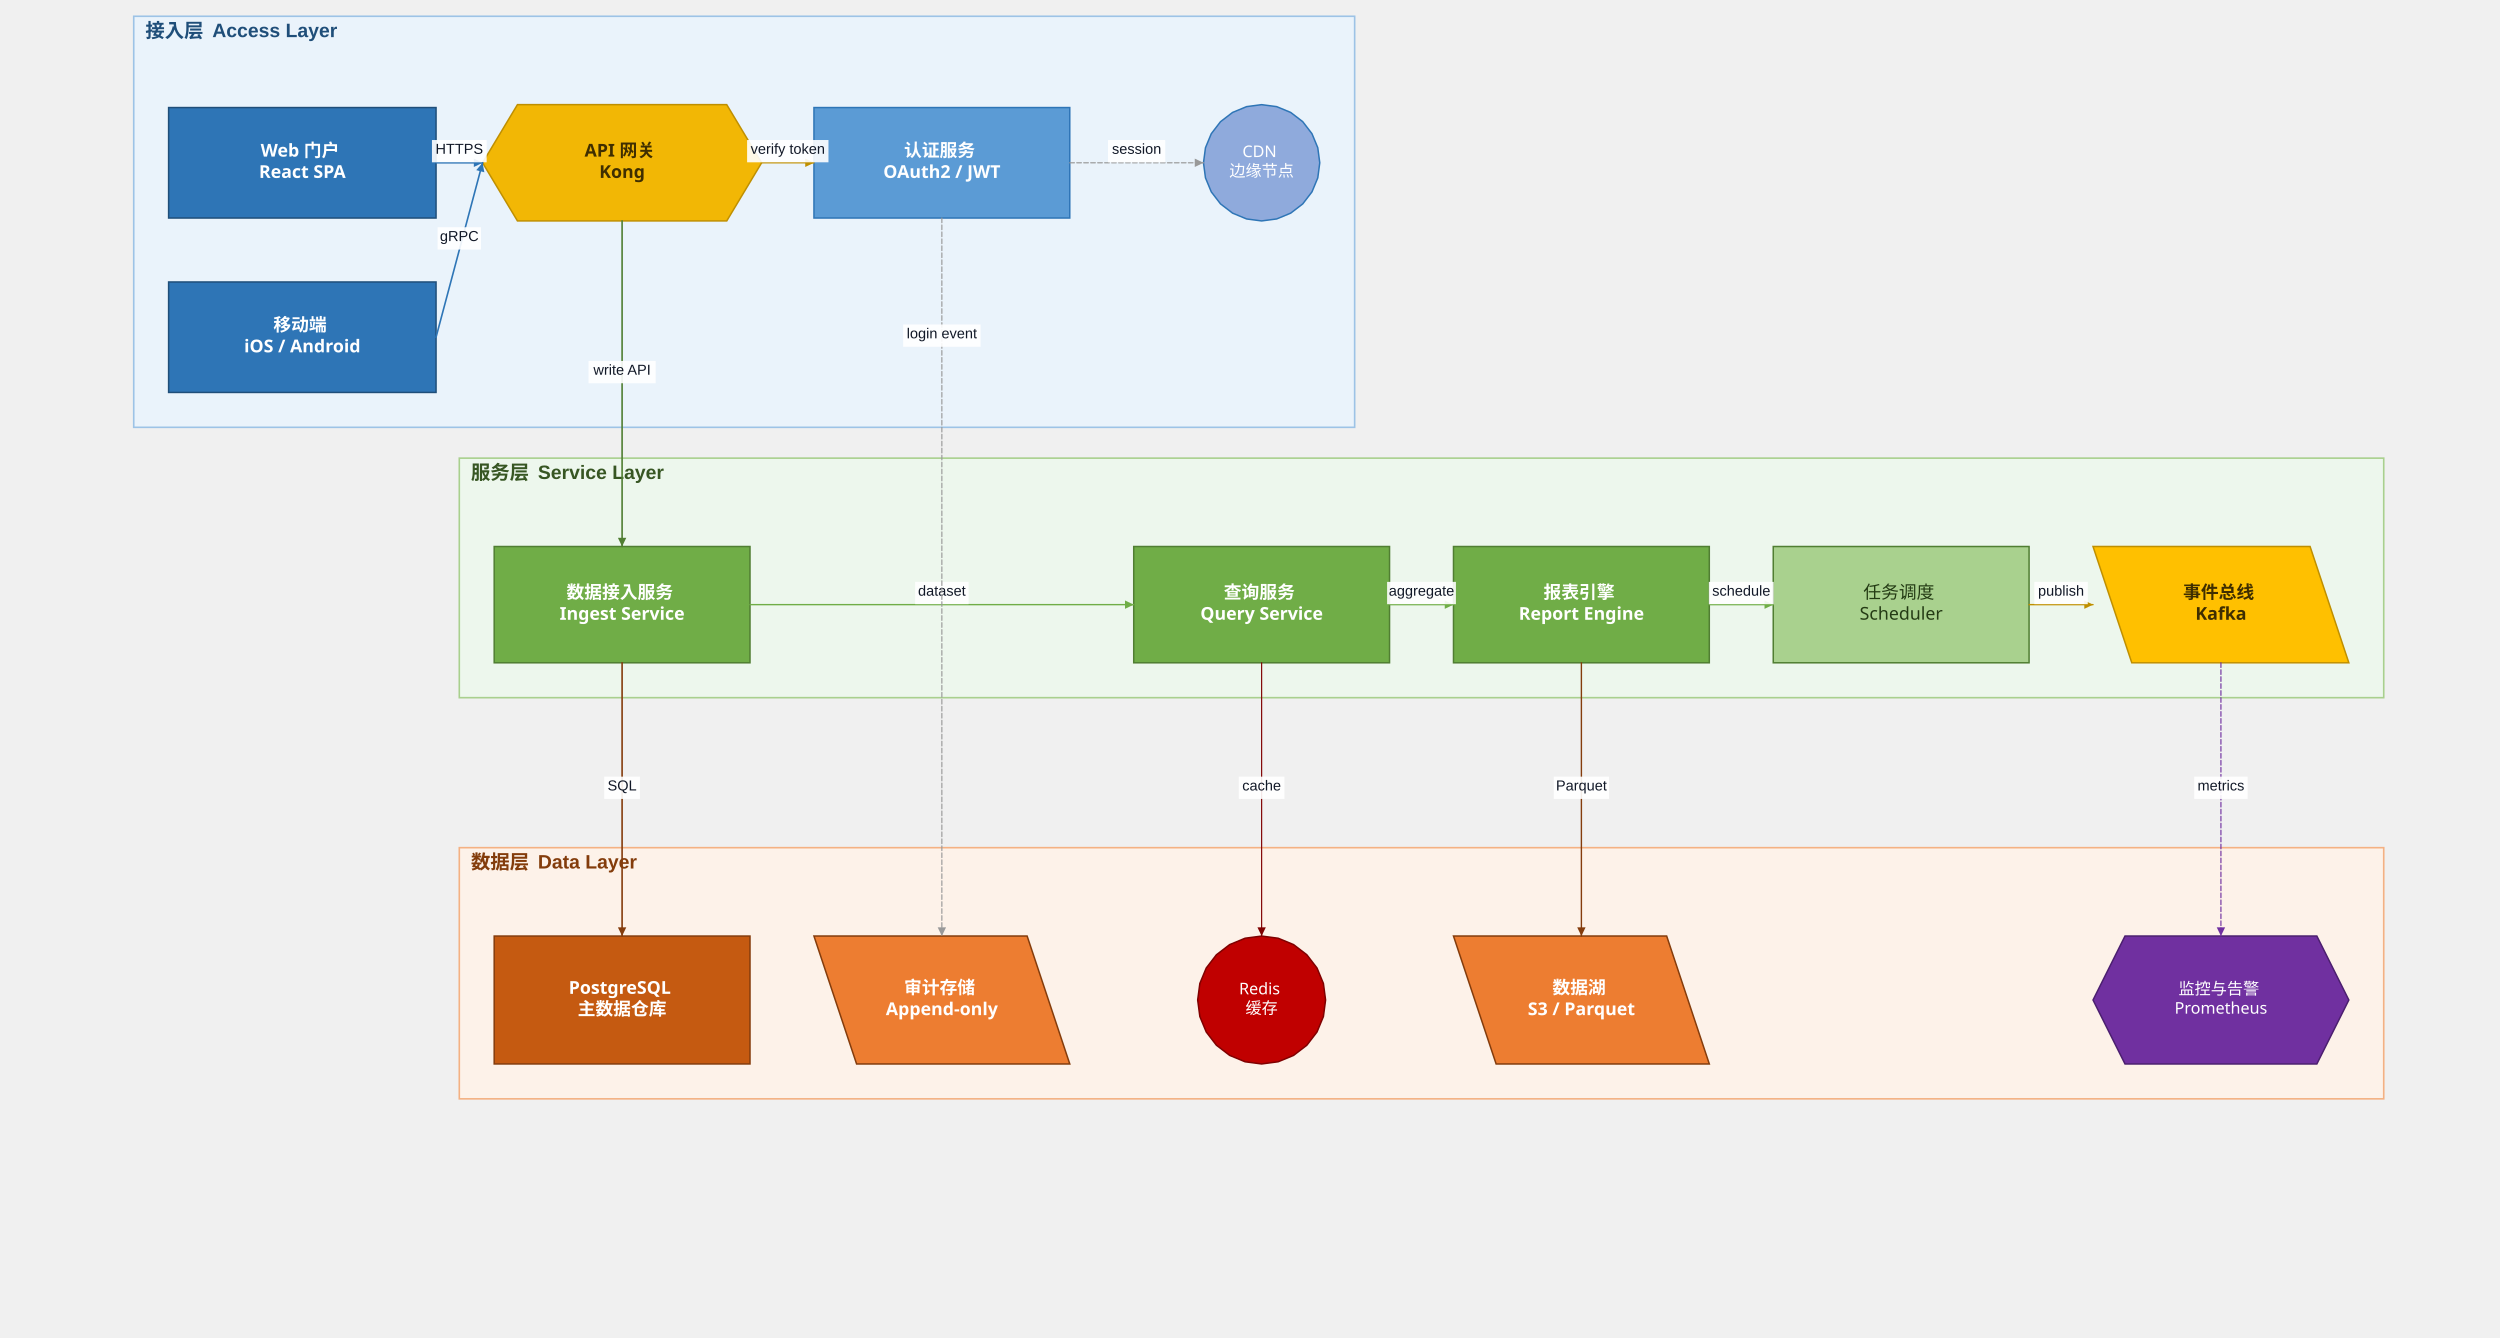
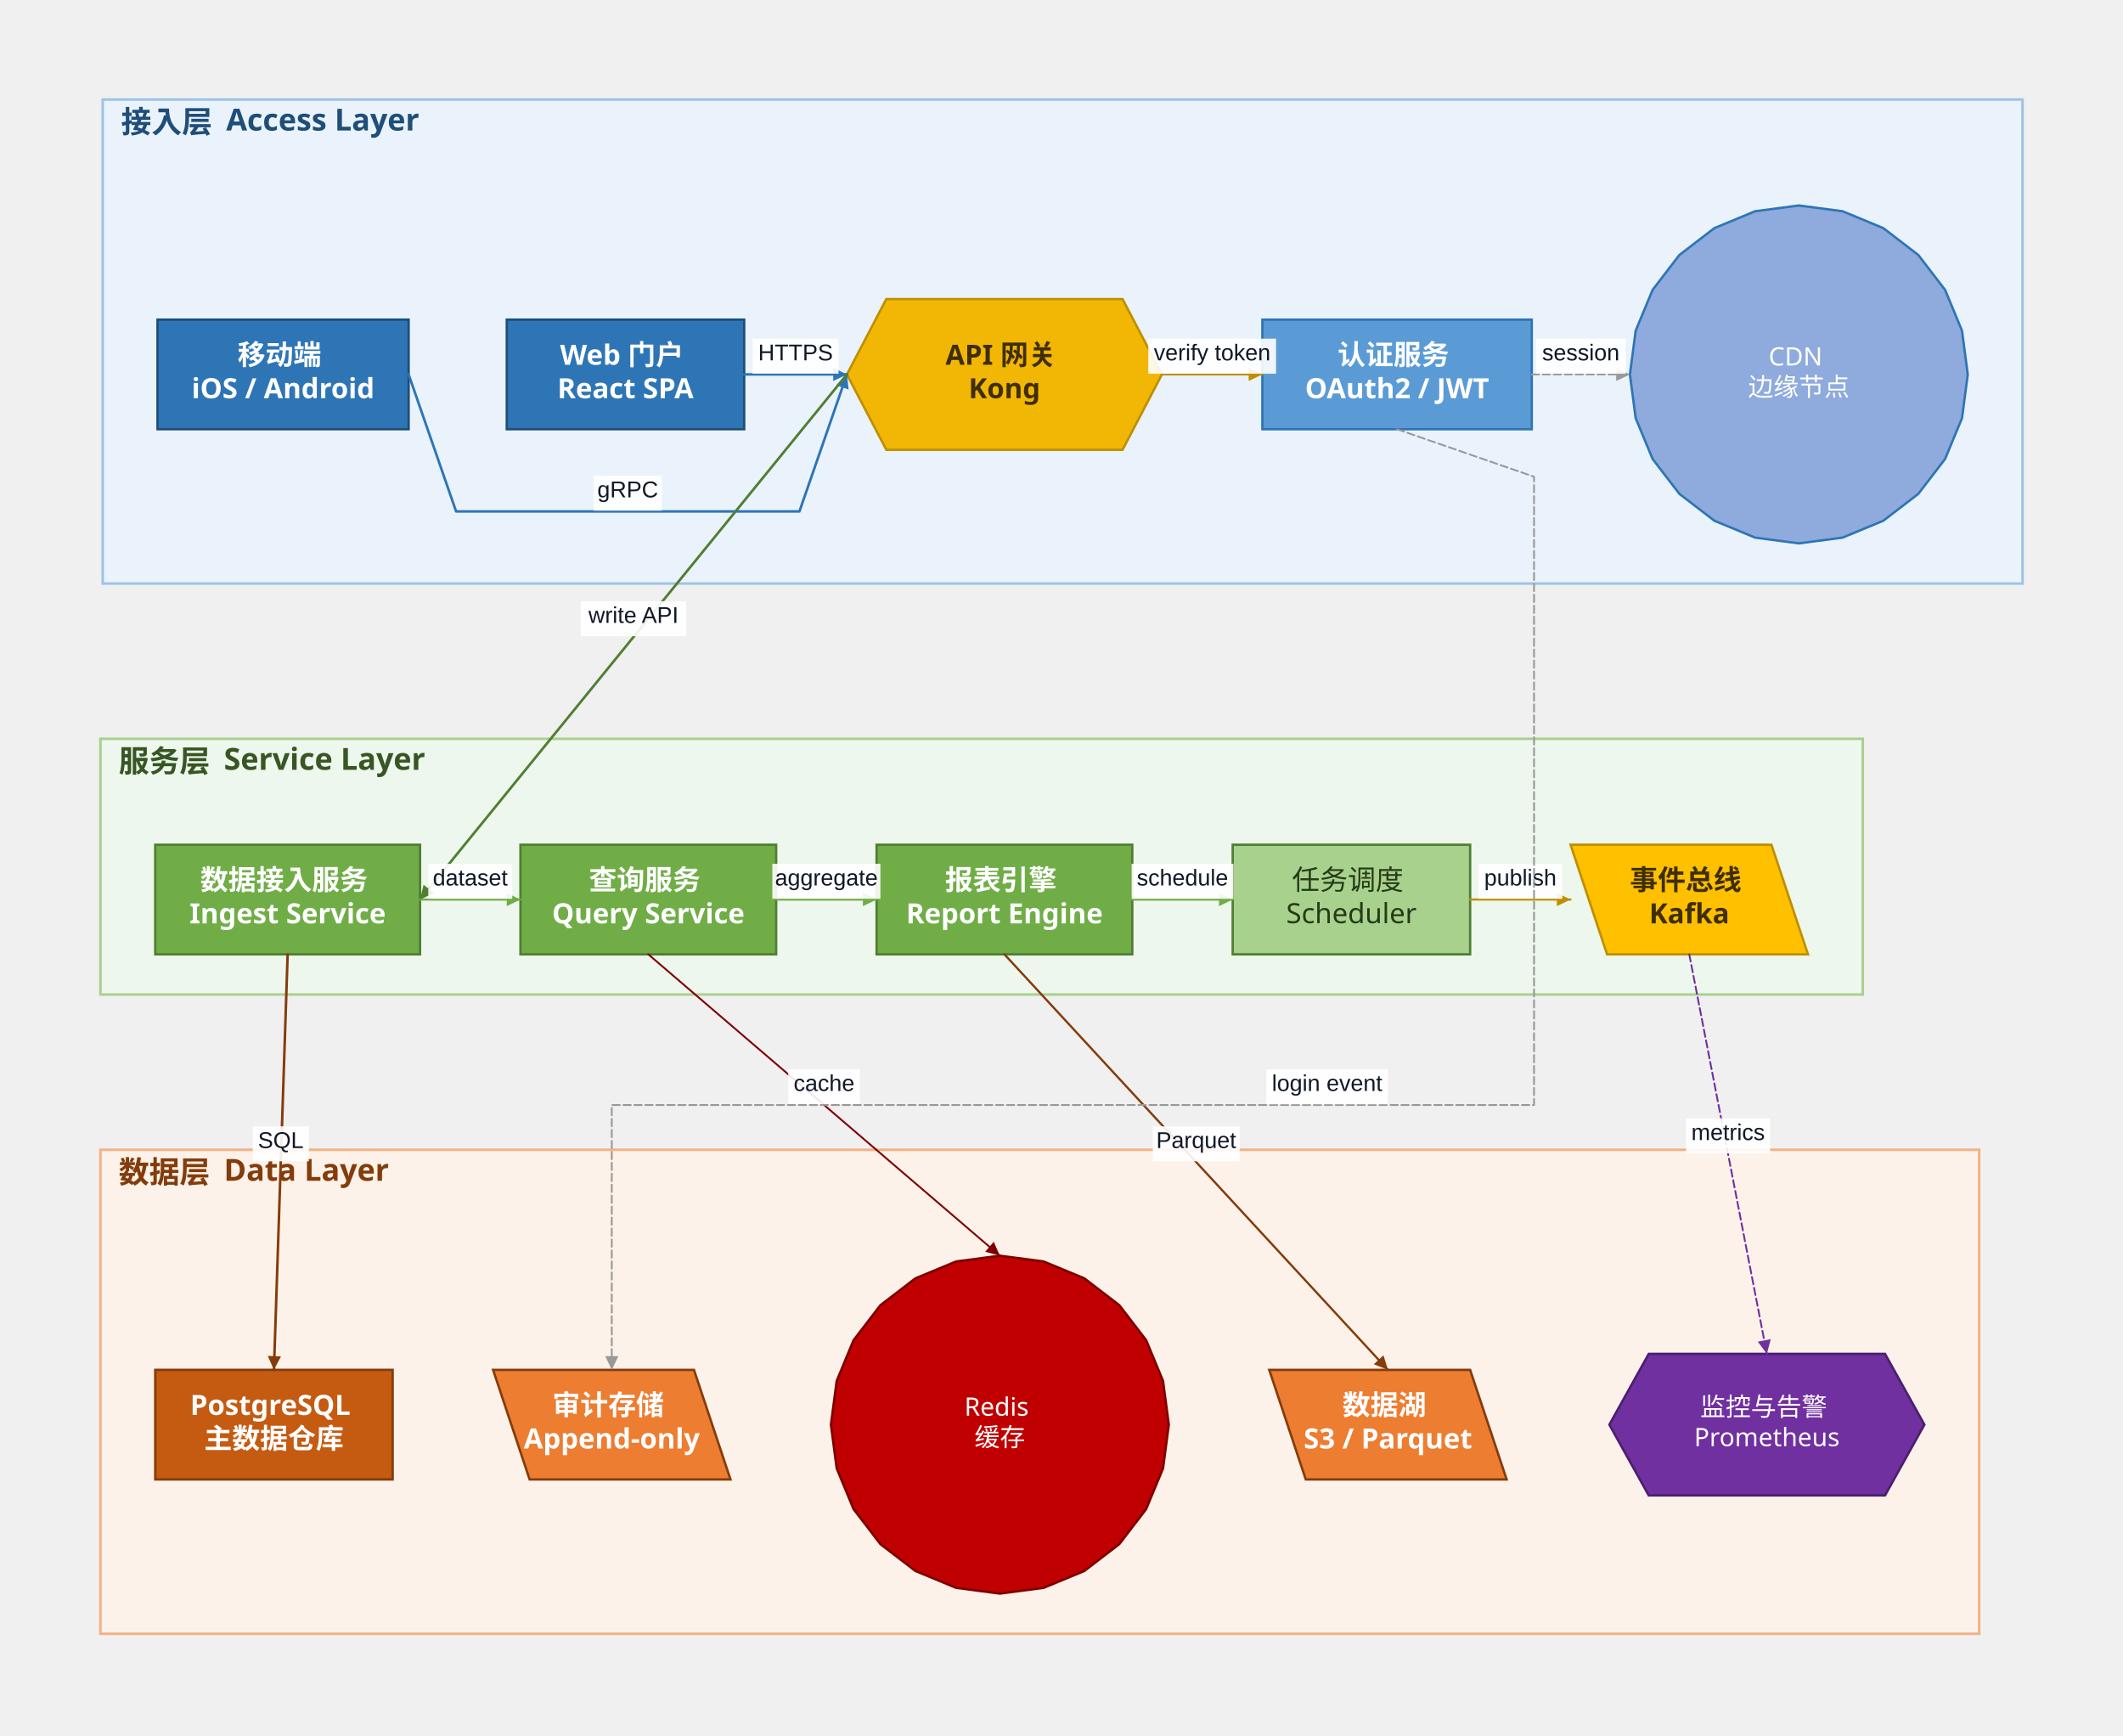
- <svg xmlns="http://www.w3.org/2000/svg" width="2064" height="1104" viewBox="0 0 2064 1104" role="img" aria-label="Platform Architecture">
+ <svg xmlns="http://www.w3.org/2000/svg" width="1116" height="912" viewBox="0 0 1116 912" role="img" aria-label="Platform Architecture">
  <g data-officeimo-visio-page="Platform Architecture">
+     <g data-visio-shape-id="grp_access" data-visio-nameu="Container">
+       <path d="M 54 306.72 L 1063.2 306.72 L 1063.2 52.32 L 54 52.32 Z" data-officeimo-preserved-geometry="true" fill="#EAF3FB" stroke="#9DC3E6" stroke-width="1.344" />
+       <text x="63.6" y="64.16" font-family="Microsoft YaHei" font-size="16" text-anchor="start" dominant-baseline="middle" xml:space="preserve" fill="#1F4E79" font-weight="700">
+         <tspan x="63.6" dy="0">接入层  Access Layer</tspan>
+       </text>
+     </g>
+     <g data-visio-shape-id="grp_services" data-visio-nameu="Container">
+       <path d="M 52.8 522.72 L 979.2 522.72 L 979.2 388.32 L 52.8 388.32 Z" data-officeimo-preserved-geometry="true" fill="#EDF7ED" stroke="#A9D08E" stroke-width="1.344" />
+       <text x="62.4" y="400.16" font-family="Microsoft YaHei" font-size="16" text-anchor="start" dominant-baseline="middle" xml:space="preserve" fill="#375623" font-weight="700">
+         <tspan x="62.4" dy="0">服务层  Service Layer</tspan>
+       </text>
+     </g>
    <g data-visio-shape-id="grp_data" data-visio-nameu="Container">
-       <path d="M 379.2 907.2 L 1968 907.2 L 1968 699.84 L 379.2 699.84 Z" data-officeimo-preserved-geometry="true" fill="#FDF2E9" stroke="#F4B183" stroke-width="1.344" />
-       <text x="388.8" y="711.68" font-family="Aptos, Calibri, Arial, sans-serif" font-size="16" text-anchor="start" dominant-baseline="middle" xml:space="preserve" fill="#833C0B" font-weight="700">
-         <tspan x="388.8" dy="0">数据层  Data Layer</tspan>
-       </text>
-     </g>
-     <g data-visio-shape-id="grp_services" data-visio-nameu="Container">
-       <path d="M 379.2 576 L 1968 576 L 1968 378.24 L 379.2 378.24 Z" data-officeimo-preserved-geometry="true" fill="#EDF7ED" stroke="#A9D08E" stroke-width="1.344" />
-       <text x="388.8" y="390.08" font-family="Aptos, Calibri, Arial, sans-serif" font-size="16" text-anchor="start" dominant-baseline="middle" xml:space="preserve" fill="#375623" font-weight="700">
-         <tspan x="388.8" dy="0">服务层  Service Layer</tspan>
-       </text>
-     </g>
-     <g data-visio-shape-id="grp_access" data-visio-nameu="Container">
-       <path d="M 110.4 352.8 L 1118.4 352.8 L 1118.4 13.44 L 110.4 13.44 Z" data-officeimo-preserved-geometry="true" fill="#EAF3FB" stroke="#9DC3E6" stroke-width="1.344" />
-       <text x="120" y="25.28" font-family="Aptos, Calibri, Arial, sans-serif" font-size="16" text-anchor="start" dominant-baseline="middle" xml:space="preserve" fill="#1F4E79" font-weight="700">
-         <tspan x="120" dy="0">接入层  Access Layer</tspan>
+       <path d="M 52.8 858.72 L 1040.4 858.72 L 1040.4 604.32 L 52.8 604.32 Z" data-officeimo-preserved-geometry="true" fill="#FDF2E9" stroke="#F4B183" stroke-width="1.344" />
+       <text x="62.4" y="616.16" font-family="Microsoft YaHei" font-size="16" text-anchor="start" dominant-baseline="middle" xml:space="preserve" fill="#833C0B" font-weight="700">
+         <tspan x="62.4" dy="0">数据层  Data Layer</tspan>
      </text>
    </g>
    <g data-visio-shape-id="web-portal" data-visio-nameu="Rectangle">
-       <path d="M 139.2 180 L 360 180 L 360 88.8 L 139.2 88.8 Z" data-officeimo-preserved-geometry="true" fill="#2E75B6" stroke="#1F4E79" stroke-width="1.248" />
-       <text x="249.6" y="124.133" font-family="Microsoft YaHei" font-size="14.667" text-anchor="middle" dominant-baseline="middle" fill="#FFFFFF" font-weight="700">
-         <tspan x="249.6" dy="0">Web 门户</tspan>
-         <tspan x="249.6" dy="17.6">React SPA</tspan>
+       <path d="M 266.4 225.6 L 391.2 225.6 L 391.2 168 L 266.4 168 Z" data-officeimo-preserved-geometry="true" fill="#2E75B6" stroke="#1F4E79" stroke-width="1.248" />
+       <text x="328.8" y="186.533" font-family="Microsoft YaHei" font-size="14.667" text-anchor="middle" dominant-baseline="middle" fill="#FFFFFF" font-weight="700">
+         <tspan x="328.8" dy="0">Web 门户</tspan>
+         <tspan x="328.8" dy="17.6">React SPA</tspan>
      </text>
    </g>
    <g data-visio-shape-id="mobile-app" data-visio-nameu="Rectangle">
-       <path d="M 139.2 324 L 360 324 L 360 232.8 L 139.2 232.8 Z" data-officeimo-preserved-geometry="true" fill="#2E75B6" stroke="#1F4E79" stroke-width="1.248" />
-       <text x="249.6" y="268.133" font-family="Microsoft YaHei" font-size="14.667" text-anchor="middle" dominant-baseline="middle" fill="#FFFFFF" font-weight="700">
-         <tspan x="249.6" dy="0">移动端</tspan>
-         <tspan x="249.6" dy="17.6">iOS / Android</tspan>
+       <path d="M 82.8 225.6 L 214.8 225.6 L 214.8 168 L 82.8 168 Z" data-officeimo-preserved-geometry="true" fill="#2E75B6" stroke="#1F4E79" stroke-width="1.248" />
+       <text x="148.8" y="186.533" font-family="Microsoft YaHei" font-size="14.667" text-anchor="middle" dominant-baseline="middle" fill="#FFFFFF" font-weight="700">
+         <tspan x="148.8" dy="0">移动端</tspan>
+         <tspan x="148.8" dy="17.6">iOS / Android</tspan>
      </text>
    </g>
    <g data-visio-shape-id="api-gateway" data-visio-nameu="Hexagon">
-       <path d="M 427.2 182.4 L 600 182.4 L 628.8 134.4 L 600 86.4 L 427.2 86.4 L 398.4 134.4 Z" data-officeimo-preserved-geometry="true" fill="#F2B705" stroke="#BF8F00" stroke-width="1.248" />
-       <text x="513.6" y="124.133" font-family="Microsoft YaHei" font-size="14.667" text-anchor="middle" dominant-baseline="middle" fill="#3F2E00" font-weight="700">
-         <tspan x="513.6" dy="0">API 网关</tspan>
-         <tspan x="513.6" dy="17.6">Kong</tspan>
+       <path d="M 465.9 236.4 L 590.1 236.4 L 610.8 196.8 L 590.1 157.2 L 465.9 157.2 L 445.2 196.8 Z" data-officeimo-preserved-geometry="true" fill="#F2B705" stroke="#BF8F00" stroke-width="1.248" />
+       <text x="528" y="186.533" font-family="Microsoft YaHei" font-size="14.667" text-anchor="middle" dominant-baseline="middle" fill="#3F2E00" font-weight="700">
+         <tspan x="528" dy="0">API 网关</tspan>
+         <tspan x="528" dy="17.6">Kong</tspan>
      </text>
    </g>
    <g data-visio-shape-id="auth-service" data-visio-nameu="Rectangle">
-       <path d="M 672 180 L 883.2 180 L 883.2 88.8 L 672 88.8 Z" data-officeimo-preserved-geometry="true" fill="#5B9BD5" stroke="#2E75B6" stroke-width="1.248" />
-       <text x="777.6" y="124.133" font-family="Microsoft YaHei" font-size="14.667" text-anchor="middle" dominant-baseline="middle" fill="#FFFFFF" font-weight="700">
-         <tspan x="777.6" dy="0">认证服务</tspan>
-         <tspan x="777.6" dy="17.6">OAuth2 / JWT</tspan>
+       <path d="M 663.6 225.6 L 805.2 225.6 L 805.2 168 L 663.6 168 Z" data-officeimo-preserved-geometry="true" fill="#5B9BD5" stroke="#2E75B6" stroke-width="1.248" />
+       <text x="734.4" y="186.533" font-family="Microsoft YaHei" font-size="14.667" text-anchor="middle" dominant-baseline="middle" fill="#FFFFFF" font-weight="700">
+         <tspan x="734.4" dy="0">认证服务</tspan>
+         <tspan x="734.4" dy="17.6">OAuth2 / JWT</tspan>
      </text>
    </g>
    <g data-visio-shape-id="cdn-edge" data-visio-nameu="Circle">
-       <path d="M 1089.6 134.4 L 1087.964 121.977 L 1083.169 110.4 L 1075.541 100.459 L 1065.6 92.831 L 1054.023 88.036 L 1041.6 86.4 L 1029.177 88.036 L 1017.6 92.831 L 1007.659 100.459 L 1000.031 110.4 L 995.236 121.977 L 993.6 134.4 L 995.236 146.823 L 1000.031 158.4 L 1007.659 168.341 L 1017.6 175.969 L 1029.177 180.764 L 1041.6 182.4 L 1054.023 180.764 L 1065.6 175.969 L 1075.541 168.341 L 1083.169 158.4 L 1087.964 146.823 Z" data-officeimo-preserved-geometry="true" fill="#8FAADC" stroke="#2E75B6" stroke-width="1.248" />
-       <text x="1041.6" y="125.067" font-family="Microsoft YaHei" font-size="13.333" text-anchor="middle" dominant-baseline="middle" fill="#FFFFFF">
-         <tspan x="1041.6" dy="0">CDN</tspan>
-         <tspan x="1041.6" dy="16">边缘节点</tspan>
+       <path d="M 1034.4 196.8 L 1031.374 173.817 L 1022.503 152.4 L 1008.391 134.009 L 990 119.897 L 968.583 111.026 L 945.6 108 L 922.617 111.026 L 901.2 119.897 L 882.809 134.009 L 868.697 152.4 L 859.826 173.817 L 856.8 196.8 L 859.826 219.783 L 868.697 241.2 L 882.809 259.591 L 901.2 273.703 L 922.617 282.574 L 945.6 285.6 L 968.583 282.574 L 990 273.703 L 1008.391 259.591 L 1022.503 241.2 L 1031.374 219.783 Z" data-officeimo-preserved-geometry="true" fill="#8FAADC" stroke="#2E75B6" stroke-width="1.248" />
+       <text x="945.6" y="187.467" font-family="Microsoft YaHei" font-size="13.333" text-anchor="middle" dominant-baseline="middle" fill="#FFFFFF">
+         <tspan x="945.6" dy="0">CDN</tspan>
+         <tspan x="945.6" dy="16">边缘节点</tspan>
      </text>
    </g>
    <g data-visio-shape-id="ingest-service" data-visio-nameu="Rectangle">
-       <path d="M 408 547.2 L 619.2 547.2 L 619.2 451.2 L 408 451.2 Z" data-officeimo-preserved-geometry="true" fill="#70AD47" stroke="#507E32" stroke-width="1.248" />
-       <text x="513.6" y="488.933" font-family="Microsoft YaHei" font-size="14.667" text-anchor="middle" dominant-baseline="middle" fill="#FFFFFF" font-weight="700">
-         <tspan x="513.6" dy="0">数据接入服务</tspan>
-         <tspan x="513.6" dy="17.6">Ingest Service</tspan>
+       <path d="M 81.6 501.6 L 220.8 501.6 L 220.8 444 L 81.6 444 Z" data-officeimo-preserved-geometry="true" fill="#70AD47" stroke="#507E32" stroke-width="1.248" />
+       <text x="151.2" y="462.533" font-family="Microsoft YaHei" font-size="14.667" text-anchor="middle" dominant-baseline="middle" fill="#FFFFFF" font-weight="700">
+         <tspan x="151.2" dy="0">数据接入服务</tspan>
+         <tspan x="151.2" dy="17.6">Ingest Service</tspan>
      </text>
    </g>
    <g data-visio-shape-id="query-service" data-visio-nameu="Rectangle">
-       <path d="M 936 547.2 L 1147.2 547.2 L 1147.2 451.2 L 936 451.2 Z" data-officeimo-preserved-geometry="true" fill="#70AD47" stroke="#507E32" stroke-width="1.248" />
-       <text x="1041.6" y="488.933" font-family="Microsoft YaHei" font-size="14.667" text-anchor="middle" dominant-baseline="middle" fill="#FFFFFF" font-weight="700">
-         <tspan x="1041.6" dy="0">查询服务</tspan>
-         <tspan x="1041.6" dy="17.6">Query Service</tspan>
+       <path d="M 273.6 501.6 L 408 501.6 L 408 444 L 273.6 444 Z" data-officeimo-preserved-geometry="true" fill="#70AD47" stroke="#507E32" stroke-width="1.248" />
+       <text x="340.8" y="462.533" font-family="Microsoft YaHei" font-size="14.667" text-anchor="middle" dominant-baseline="middle" fill="#FFFFFF" font-weight="700">
+         <tspan x="340.8" dy="0">查询服务</tspan>
+         <tspan x="340.8" dy="17.6">Query Service</tspan>
      </text>
    </g>
    <g data-visio-shape-id="report-engine" data-visio-nameu="Rectangle">
-       <path d="M 1200 547.2 L 1411.2 547.2 L 1411.2 451.2 L 1200 451.2 Z" data-officeimo-preserved-geometry="true" fill="#70AD47" stroke="#507E32" stroke-width="1.248" />
-       <text x="1305.6" y="488.933" font-family="Microsoft YaHei" font-size="14.667" text-anchor="middle" dominant-baseline="middle" fill="#FFFFFF" font-weight="700">
-         <tspan x="1305.6" dy="0">报表引擎</tspan>
-         <tspan x="1305.6" dy="17.6">Report Engine</tspan>
+       <path d="M 460.8 501.6 L 595.2 501.6 L 595.2 444 L 460.8 444 Z" data-officeimo-preserved-geometry="true" fill="#70AD47" stroke="#507E32" stroke-width="1.248" />
+       <text x="528" y="462.533" font-family="Microsoft YaHei" font-size="14.667" text-anchor="middle" dominant-baseline="middle" fill="#FFFFFF" font-weight="700">
+         <tspan x="528" dy="0">报表引擎</tspan>
+         <tspan x="528" dy="17.6">Report Engine</tspan>
      </text>
    </g>
    <g data-visio-shape-id="scheduler" data-visio-nameu="Process">
-       <path d="M 1464 547.2 L 1675.2 547.2 L 1675.2 451.2 L 1464 451.2 Z" data-officeimo-preserved-geometry="true" fill="#A9D18E" stroke="#507E32" stroke-width="1.248" />
-       <text x="1569.6" y="488.933" font-family="Microsoft YaHei" font-size="14.667" text-anchor="middle" dominant-baseline="middle" fill="#243B14">
-         <tspan x="1569.6" dy="0">任务调度</tspan>
-         <tspan x="1569.6" dy="17.6">Scheduler</tspan>
+       <path d="M 648 501.6 L 772.8 501.6 L 772.8 444 L 648 444 Z" data-officeimo-preserved-geometry="true" fill="#A9D18E" stroke="#507E32" stroke-width="1.248" />
+       <text x="710.4" y="462.533" font-family="Microsoft YaHei" font-size="14.667" text-anchor="middle" dominant-baseline="middle" fill="#243B14">
+         <tspan x="710.4" dy="0">任务调度</tspan>
+         <tspan x="710.4" dy="17.6">Scheduler</tspan>
      </text>
    </g>
    <g data-visio-shape-id="event-bus" data-visio-nameu="Parallelogram">
-       <path d="M 1760 547.2 L 1939.2 547.2 L 1907.2 451.2 L 1728 451.2 Z" data-officeimo-preserved-geometry="true" fill="#FFC000" stroke="#BF8F00" stroke-width="1.248" />
-       <text x="1833.6" y="488.933" font-family="Microsoft YaHei" font-size="14.667" text-anchor="middle" dominant-baseline="middle" fill="#3F2E00" font-weight="700">
-         <tspan x="1833.6" dy="0">事件总线</tspan>
-         <tspan x="1833.6" dy="17.6">Kafka</tspan>
+       <path d="M 844.8 501.6 L 950.4 501.6 L 931.2 444 L 825.6 444 Z" data-officeimo-preserved-geometry="true" fill="#FFC000" stroke="#BF8F00" stroke-width="1.248" />
+       <text x="888" y="462.533" font-family="Microsoft YaHei" font-size="14.667" text-anchor="middle" dominant-baseline="middle" fill="#3F2E00" font-weight="700">
+         <tspan x="888" dy="0">事件总线</tspan>
+         <tspan x="888" dy="17.6">Kafka</tspan>
      </text>
    </g>
    <g data-visio-shape-id="postgresql" data-visio-nameu="Process">
-       <path d="M 408 878.4 L 619.2 878.4 L 619.2 772.8 L 408 772.8 Z" data-officeimo-preserved-geometry="true" fill="#C55A11" stroke="#843C0C" stroke-width="1.248" />
-       <text x="513.6" y="815.333" font-family="Microsoft YaHei" font-size="14.667" text-anchor="middle" dominant-baseline="middle" fill="#FFFFFF" font-weight="700">
-         <tspan x="513.6" dy="0">PostgreSQL</tspan>
-         <tspan x="513.6" dy="17.6">主数据仓库</tspan>
+       <path d="M 81.6 777.6 L 206.4 777.6 L 206.4 720 L 81.6 720 Z" data-officeimo-preserved-geometry="true" fill="#C55A11" stroke="#843C0C" stroke-width="1.248" />
+       <text x="144" y="738.533" font-family="Microsoft YaHei" font-size="14.667" text-anchor="middle" dominant-baseline="middle" fill="#FFFFFF" font-weight="700">
+         <tspan x="144" dy="0">PostgreSQL</tspan>
+         <tspan x="144" dy="17.6">主数据仓库</tspan>
      </text>
    </g>
    <g data-visio-shape-id="redis-cache" data-visio-nameu="Circle">
-       <path d="M 1094.4 825.6 L 1092.601 811.934 L 1087.326 799.2 L 1078.935 788.265 L 1068 779.874 L 1055.266 774.599 L 1041.6 772.8 L 1027.934 774.599 L 1015.2 779.874 L 1004.265 788.265 L 995.874 799.2 L 990.599 811.934 L 988.8 825.6 L 990.599 839.266 L 995.874 852 L 1004.265 862.935 L 1015.2 871.326 L 1027.934 876.601 L 1041.6 878.4 L 1055.266 876.601 L 1068 871.326 L 1078.935 862.935 L 1087.326 852 L 1092.601 839.266 Z" data-officeimo-preserved-geometry="true" fill="#C00000" stroke="#7F0000" stroke-width="1.248" />
-       <text x="1041.6" y="816.267" font-family="Microsoft YaHei" font-size="13.333" text-anchor="middle" dominant-baseline="middle" fill="#FFFFFF">
-         <tspan x="1041.6" dy="0">Redis</tspan>
-         <tspan x="1041.6" dy="16">缓存</tspan>
+       <path d="M 614.4 748.8 L 611.374 725.817 L 602.503 704.4 L 588.391 686.009 L 570 671.897 L 548.583 663.026 L 525.6 660 L 502.617 663.026 L 481.2 671.897 L 462.809 686.009 L 448.697 704.4 L 439.826 725.817 L 436.8 748.8 L 439.826 771.783 L 448.697 793.2 L 462.809 811.591 L 481.2 825.703 L 502.617 834.574 L 525.6 837.6 L 548.583 834.574 L 570 825.703 L 588.391 811.591 L 602.503 793.2 L 611.374 771.783 Z" data-officeimo-preserved-geometry="true" fill="#C00000" stroke="#7F0000" stroke-width="1.248" />
+       <text x="525.6" y="739.467" font-family="Microsoft YaHei" font-size="13.333" text-anchor="middle" dominant-baseline="middle" fill="#FFFFFF">
+         <tspan x="525.6" dy="0">Redis</tspan>
+         <tspan x="525.6" dy="16">缓存</tspan>
      </text>
    </g>
    <g data-visio-shape-id="audit-log" data-visio-nameu="Data">
-       <path d="M 707.2 878.4 L 883.2 878.4 L 848 772.8 L 672 772.8 Z" data-officeimo-preserved-geometry="true" fill="#ED7D31" stroke="#843C0C" stroke-width="1.248" />
-       <text x="777.6" y="815.333" font-family="Microsoft YaHei" font-size="14.667" text-anchor="middle" dominant-baseline="middle" fill="#FFFFFF" font-weight="700">
-         <tspan x="777.6" dy="0">审计存储</tspan>
-         <tspan x="777.6" dy="17.6">Append-only</tspan>
+       <path d="M 278.4 777.6 L 384 777.6 L 364.8 720 L 259.2 720 Z" data-officeimo-preserved-geometry="true" fill="#ED7D31" stroke="#843C0C" stroke-width="1.248" />
+       <text x="321.6" y="738.533" font-family="Microsoft YaHei" font-size="14.667" text-anchor="middle" dominant-baseline="middle" fill="#FFFFFF" font-weight="700">
+         <tspan x="321.6" dy="0">审计存储</tspan>
+         <tspan x="321.6" dy="17.6">Append-only</tspan>
      </text>
    </g>
    <g data-visio-shape-id="data-lake" data-visio-nameu="Parallelogram">
-       <path d="M 1235.2 878.4 L 1411.2 878.4 L 1376 772.8 L 1200 772.8 Z" data-officeimo-preserved-geometry="true" fill="#ED7D31" stroke="#843C0C" stroke-width="1.248" />
-       <text x="1305.6" y="815.333" font-family="Microsoft YaHei" font-size="14.667" text-anchor="middle" dominant-baseline="middle" fill="#FFFFFF" font-weight="700">
-         <tspan x="1305.6" dy="0">数据湖</tspan>
-         <tspan x="1305.6" dy="17.6">S3 / Parquet</tspan>
+       <path d="M 686.4 777.6 L 792 777.6 L 772.8 720 L 667.2 720 Z" data-officeimo-preserved-geometry="true" fill="#ED7D31" stroke="#843C0C" stroke-width="1.248" />
+       <text x="729.6" y="738.533" font-family="Microsoft YaHei" font-size="14.667" text-anchor="middle" dominant-baseline="middle" fill="#FFFFFF" font-weight="700">
+         <tspan x="729.6" dy="0">数据湖</tspan>
+         <tspan x="729.6" dy="17.6">S3 / Parquet</tspan>
      </text>
    </g>
    <g data-visio-shape-id="prometheus" data-visio-nameu="Hexagon">
-       <path d="M 1754.4 878.4 L 1912.8 878.4 L 1939.2 825.6 L 1912.8 772.8 L 1754.4 772.8 L 1728 825.6 Z" data-officeimo-preserved-geometry="true" fill="#7030A0" stroke="#4B1F6F" stroke-width="1.248" />
-       <text x="1833.6" y="816.267" font-family="Microsoft YaHei" font-size="13.333" text-anchor="middle" dominant-baseline="middle" fill="#FFFFFF">
-         <tspan x="1833.6" dy="0">监控与告警</tspan>
-         <tspan x="1833.6" dy="16">Prometheus</tspan>
+       <path d="M 866.7 786 L 990.9 786 L 1011.6 748.8 L 990.9 711.6 L 866.7 711.6 L 846 748.8 Z" data-officeimo-preserved-geometry="true" fill="#7030A0" stroke="#4B1F6F" stroke-width="1.248" />
+       <text x="928.8" y="739.467" font-family="Microsoft YaHei" font-size="13.333" text-anchor="middle" dominant-baseline="middle" fill="#FFFFFF">
+         <tspan x="928.8" dy="0">监控与告警</tspan>
+         <tspan x="928.8" dy="16">Prometheus</tspan>
      </text>
    </g>
    <g data-visio-connector-id="e-web-gw">
-       <path d="M 360 134.4 L 398.4 134.4" fill="none" stroke="#2E75B6" stroke-width="1.344" stroke-linecap="round" stroke-linejoin="round" />
-       <path data-officeimo-connector-arrow="end" d="M 398.4 134.4 L 391.192 137.871 L 391.192 130.929 Z" fill="#2E75B6" stroke="none" />
-       <rect data-officeimo-text-background="true" data-officeimo-connector-label-background="true" x="356.616" y="115.6" width="45.168" height="18.4" fill="#FFFFFF" fill-opacity="0.902" />
-       <text x="379.2" y="123.6" font-family="Aptos, Calibri, Arial, sans-serif" font-size="12" text-anchor="middle" dominant-baseline="middle" fill="#111827">
-         <tspan x="379.2" dy="0">HTTPS</tspan>
+       <path d="M 391.2 196.8 L 445.2 196.8" fill="none" stroke="#2E75B6" stroke-width="1.344" stroke-linecap="round" stroke-linejoin="round" />
+       <path data-officeimo-connector-arrow="end" d="M 445.2 196.8 L 437.992 200.271 L 437.992 193.329 Z" fill="#2E75B6" stroke="none" />
+       <rect data-officeimo-text-background="true" data-officeimo-connector-label-background="true" x="395.616" y="178" width="45.168" height="18.4" fill="#FFFFFF" fill-opacity="0.902" />
+       <text x="418.2" y="186" font-family="Aptos, Calibri, Arial, sans-serif" font-size="12" text-anchor="middle" dominant-baseline="middle" fill="#111827">
+         <tspan x="418.2" dy="0">HTTPS</tspan>
      </text>
    </g>
    <g data-visio-connector-id="e-mobile-gw">
-       <path d="M 360 278.4 L 398.4 134.4" fill="none" stroke="#2E75B6" stroke-width="1.344" stroke-linecap="round" stroke-linejoin="round" />
-       <path data-officeimo-connector-arrow="end" d="M 398.4 134.4 L 399.897 142.259 L 393.189 140.47 Z" fill="#2E75B6" stroke="none" />
-       <rect data-officeimo-text-background="true" data-officeimo-connector-label-background="true" x="361.282" y="187.6" width="35.837" height="18.4" fill="#FFFFFF" fill-opacity="0.902" />
-       <text x="379.2" y="195.6" font-family="Aptos, Calibri, Arial, sans-serif" font-size="12" text-anchor="middle" dominant-baseline="middle" fill="#111827">
-         <tspan x="379.2" dy="0">gRPC</tspan>
+       <path d="M 214.8 196.8 L 239.76 268.8 L 420.24 268.8 L 445.2 196.8" fill="none" stroke="#2E75B6" stroke-width="1.344" stroke-linecap="round" stroke-linejoin="round" />
+       <path data-officeimo-connector-arrow="end" d="M 445.2 196.8 L 446.119 204.747 L 439.56 202.473 Z" fill="#2E75B6" stroke="none" />
+       <rect data-officeimo-text-background="true" data-officeimo-connector-label-background="true" x="312.082" y="250" width="35.837" height="18.4" fill="#FFFFFF" fill-opacity="0.902" />
+       <text x="330" y="258" font-family="Aptos, Calibri, Arial, sans-serif" font-size="12" text-anchor="middle" dominant-baseline="middle" fill="#111827">
+         <tspan x="330" dy="0">gRPC</tspan>
      </text>
    </g>
    <g data-visio-connector-id="e-gw-auth">
-       <path d="M 628.8 134.4 L 672 134.4" fill="none" stroke="#BF8F00" stroke-width="1.152" stroke-linecap="round" stroke-linejoin="round" />
-       <path data-officeimo-connector-arrow="end" d="M 672 134.4 L 664.792 137.871 L 664.792 130.929 Z" fill="#BF8F00" stroke="none" />
-       <rect data-officeimo-text-background="true" data-officeimo-connector-label-background="true" x="616.814" y="115.6" width="67.171" height="18.4" fill="#FFFFFF" fill-opacity="0.902" />
-       <text x="650.4" y="123.6" font-family="Aptos, Calibri, Arial, sans-serif" font-size="12" text-anchor="middle" dominant-baseline="middle" fill="#111827">
-         <tspan x="650.4" dy="0">verify token</tspan>
+       <path d="M 610.8 196.8 L 663.6 196.8" fill="none" stroke="#BF8F00" stroke-width="1.152" stroke-linecap="round" stroke-linejoin="round" />
+       <path data-officeimo-connector-arrow="end" d="M 663.6 196.8 L 656.392 200.271 L 656.392 193.329 Z" fill="#BF8F00" stroke="none" />
+       <rect data-officeimo-text-background="true" data-officeimo-connector-label-background="true" x="603.614" y="178" width="67.171" height="18.4" fill="#FFFFFF" fill-opacity="0.902" />
+       <text x="637.2" y="186" font-family="Aptos, Calibri, Arial, sans-serif" font-size="12" text-anchor="middle" dominant-baseline="middle" fill="#111827">
+         <tspan x="637.2" dy="0">verify token</tspan>
      </text>
    </g>
    <g data-visio-connector-id="e-auth-cdn">
-       <path d="M 883.2 134.4 L 993.6 134.4" fill="none" stroke="#999999" stroke-width="0.96" stroke-linecap="round" stroke-linejoin="round" stroke-dasharray="3.84 1.92" />
-       <path data-officeimo-connector-arrow="end" d="M 993.6 134.4 L 986.392 137.871 L 986.392 130.929 Z" fill="#999999" stroke="none" />
-       <rect data-officeimo-text-background="true" data-officeimo-connector-label-background="true" x="914.779" y="115.6" width="47.242" height="18.4" fill="#FFFFFF" fill-opacity="0.902" />
-       <text x="938.4" y="123.6" font-family="Aptos, Calibri, Arial, sans-serif" font-size="12" text-anchor="middle" dominant-baseline="middle" fill="#111827">
-         <tspan x="938.4" dy="0">session</tspan>
+       <path d="M 805.2 196.8 L 856.8 196.8" fill="none" stroke="#999999" stroke-width="0.96" stroke-linecap="round" stroke-linejoin="round" stroke-dasharray="3.84 1.92" />
+       <path data-officeimo-connector-arrow="end" d="M 856.8 196.8 L 849.592 200.271 L 849.592 193.329 Z" fill="#999999" stroke="none" />
+       <rect data-officeimo-text-background="true" data-officeimo-connector-label-background="true" x="807.379" y="178" width="47.242" height="18.4" fill="#FFFFFF" fill-opacity="0.902" />
+       <text x="831" y="186" font-family="Aptos, Calibri, Arial, sans-serif" font-size="12" text-anchor="middle" dominant-baseline="middle" fill="#111827">
+         <tspan x="831" dy="0">session</tspan>
      </text>
    </g>
    <g data-visio-connector-id="e-gw-ingest">
-       <path d="M 513.6 182.4 L 513.6 451.2" fill="none" stroke="#507E32" stroke-width="1.344" stroke-linecap="round" stroke-linejoin="round" />
-       <path data-officeimo-connector-arrow="end" d="M 513.6 451.2 L 510.129 443.992 L 517.071 443.992 Z" fill="#507E32" stroke="none" />
-       <rect data-officeimo-text-background="true" data-officeimo-connector-label-background="true" x="485.89" y="298" width="55.421" height="18.4" fill="#FFFFFF" fill-opacity="0.902" />
-       <text x="513.6" y="306" font-family="Aptos, Calibri, Arial, sans-serif" font-size="12" text-anchor="middle" dominant-baseline="middle" fill="#111827">
-         <tspan x="513.6" dy="0">write API</tspan>
+       <path d="M 445.2 196.8 L 220.8 472.8" fill="none" stroke="#507E32" stroke-width="1.344" stroke-linecap="round" stroke-linejoin="round" />
+       <path data-officeimo-connector-arrow="end" d="M 220.8 472.8 L 222.654 465.018 L 228.04 469.397 Z" fill="#507E32" stroke="none" />
+       <rect data-officeimo-text-background="true" data-officeimo-connector-label-background="true" x="305.29" y="316" width="55.421" height="18.4" fill="#FFFFFF" fill-opacity="0.902" />
+       <text x="333" y="324" font-family="Aptos, Calibri, Arial, sans-serif" font-size="12" text-anchor="middle" dominant-baseline="middle" fill="#111827">
+         <tspan x="333" dy="0">write API</tspan>
      </text>
    </g>
    <g data-visio-connector-id="e-ingest-query">
-       <path d="M 619.2 499.2 L 619.2 499.2 L 936 499.2" fill="none" stroke="#70AD47" stroke-width="1.152" stroke-linecap="round" stroke-linejoin="round" />
-       <path data-officeimo-connector-arrow="end" d="M 936 499.2 L 928.792 502.671 L 928.792 495.729 Z" fill="#70AD47" stroke="none" />
-       <rect data-officeimo-text-background="true" data-officeimo-connector-label-background="true" x="755.534" y="480.4" width="44.131" height="18.4" fill="#FFFFFF" fill-opacity="0.902" />
-       <text x="777.6" y="488.4" font-family="Aptos, Calibri, Arial, sans-serif" font-size="12" text-anchor="middle" dominant-baseline="middle" fill="#111827">
-         <tspan x="777.6" dy="0">dataset</tspan>
+       <path d="M 220.8 472.8 L 220.8 472.8 L 273.6 472.8" fill="none" stroke="#70AD47" stroke-width="1.152" stroke-linecap="round" stroke-linejoin="round" />
+       <path data-officeimo-connector-arrow="end" d="M 273.6 472.8 L 266.392 476.271 L 266.392 469.329 Z" fill="#70AD47" stroke="none" />
+       <rect data-officeimo-text-background="true" data-officeimo-connector-label-background="true" x="225.134" y="454" width="44.131" height="18.4" fill="#FFFFFF" fill-opacity="0.902" />
+       <text x="247.2" y="462" font-family="Aptos, Calibri, Arial, sans-serif" font-size="12" text-anchor="middle" dominant-baseline="middle" fill="#111827">
+         <tspan x="247.2" dy="0">dataset</tspan>
      </text>
    </g>
    <g data-visio-connector-id="e-query-report">
-       <path d="M 1147.2 499.2 L 1200 499.2" fill="none" stroke="#70AD47" stroke-width="1.152" stroke-linecap="round" stroke-linejoin="round" />
-       <path data-officeimo-connector-arrow="end" d="M 1200 499.2 L 1192.792 502.671 L 1192.792 495.729 Z" fill="#70AD47" stroke="none" />
-       <rect data-officeimo-text-background="true" data-officeimo-connector-label-background="true" x="1145.198" y="480.4" width="56.803" height="18.4" fill="#FFFFFF" fill-opacity="0.902" />
-       <text x="1173.6" y="488.4" font-family="Aptos, Calibri, Arial, sans-serif" font-size="12" text-anchor="middle" dominant-baseline="middle" fill="#111827">
-         <tspan x="1173.6" dy="0">aggregate</tspan>
+       <path d="M 408 472.8 L 460.8 472.8" fill="none" stroke="#70AD47" stroke-width="1.152" stroke-linecap="round" stroke-linejoin="round" />
+       <path data-officeimo-connector-arrow="end" d="M 460.8 472.8 L 453.592 476.271 L 453.592 469.329 Z" fill="#70AD47" stroke="none" />
+       <rect data-officeimo-text-background="true" data-officeimo-connector-label-background="true" x="405.998" y="454" width="56.803" height="18.4" fill="#FFFFFF" fill-opacity="0.902" />
+       <text x="434.4" y="462" font-family="Aptos, Calibri, Arial, sans-serif" font-size="12" text-anchor="middle" dominant-baseline="middle" fill="#111827">
+         <tspan x="434.4" dy="0">aggregate</tspan>
      </text>
    </g>
    <g data-visio-connector-id="e-report-sched">
-       <path d="M 1411.2 499.2 L 1464 499.2" fill="none" stroke="#70AD47" stroke-width="1.152" stroke-linecap="round" stroke-linejoin="round" />
-       <path data-officeimo-connector-arrow="end" d="M 1464 499.2 L 1456.792 502.671 L 1456.792 495.729 Z" fill="#70AD47" stroke="none" />
-       <rect data-officeimo-text-background="true" data-officeimo-connector-label-background="true" x="1410.811" y="480.4" width="53.578" height="18.4" fill="#FFFFFF" fill-opacity="0.902" />
-       <text x="1437.6" y="488.4" font-family="Aptos, Calibri, Arial, sans-serif" font-size="12" text-anchor="middle" dominant-baseline="middle" fill="#111827">
-         <tspan x="1437.6" dy="0">schedule</tspan>
+       <path d="M 595.2 472.8 L 648 472.8" fill="none" stroke="#70AD47" stroke-width="1.152" stroke-linecap="round" stroke-linejoin="round" />
+       <path data-officeimo-connector-arrow="end" d="M 648 472.8 L 640.792 476.271 L 640.792 469.329 Z" fill="#70AD47" stroke="none" />
+       <rect data-officeimo-text-background="true" data-officeimo-connector-label-background="true" x="594.811" y="454" width="53.578" height="18.4" fill="#FFFFFF" fill-opacity="0.902" />
+       <text x="621.6" y="462" font-family="Aptos, Calibri, Arial, sans-serif" font-size="12" text-anchor="middle" dominant-baseline="middle" fill="#111827">
+         <tspan x="621.6" dy="0">schedule</tspan>
      </text>
    </g>
    <g data-visio-connector-id="e-sched-bus">
-       <path d="M 1675.2 499.2 L 1728 499.2" fill="none" stroke="#BF8F00" stroke-width="1.152" stroke-linecap="round" stroke-linejoin="round" />
-       <path data-officeimo-connector-arrow="end" d="M 1728 499.2 L 1720.792 502.671 L 1720.792 495.729 Z" fill="#BF8F00" stroke="none" />
-       <rect data-officeimo-text-background="true" data-officeimo-connector-label-background="true" x="1679.534" y="480.4" width="44.131" height="18.4" fill="#FFFFFF" fill-opacity="0.902" />
-       <text x="1701.6" y="488.4" font-family="Aptos, Calibri, Arial, sans-serif" font-size="12" text-anchor="middle" dominant-baseline="middle" fill="#111827">
-         <tspan x="1701.6" dy="0">publish</tspan>
+       <path d="M 772.8 472.8 L 825.6 472.8" fill="none" stroke="#BF8F00" stroke-width="1.152" stroke-linecap="round" stroke-linejoin="round" />
+       <path data-officeimo-connector-arrow="end" d="M 825.6 472.8 L 818.392 476.271 L 818.392 469.329 Z" fill="#BF8F00" stroke="none" />
+       <rect data-officeimo-text-background="true" data-officeimo-connector-label-background="true" x="777.134" y="454" width="44.131" height="18.4" fill="#FFFFFF" fill-opacity="0.902" />
+       <text x="799.2" y="462" font-family="Aptos, Calibri, Arial, sans-serif" font-size="12" text-anchor="middle" dominant-baseline="middle" fill="#111827">
+         <tspan x="799.2" dy="0">publish</tspan>
      </text>
    </g>
    <g data-visio-connector-id="e-ingest-pg">
-       <path d="M 513.6 547.2 L 513.6 772.8" fill="none" stroke="#843C0C" stroke-width="1.344" stroke-linecap="round" stroke-linejoin="round" />
-       <path data-officeimo-connector-arrow="end" d="M 513.6 772.8 L 510.129 765.592 L 517.071 765.592 Z" fill="#843C0C" stroke="none" />
-       <rect data-officeimo-text-background="true" data-officeimo-connector-label-background="true" x="498.85" y="641.2" width="29.501" height="18.4" fill="#FFFFFF" fill-opacity="0.902" />
-       <text x="513.6" y="649.2" font-family="Aptos, Calibri, Arial, sans-serif" font-size="12" text-anchor="middle" dominant-baseline="middle" fill="#111827">
-         <tspan x="513.6" dy="0">SQL</tspan>
+       <path d="M 151.2 501.6 L 144 720" fill="none" stroke="#843C0C" stroke-width="1.344" stroke-linecap="round" stroke-linejoin="round" />
+       <path data-officeimo-connector-arrow="end" d="M 144 720 L 140.768 712.682 L 147.707 712.911 Z" fill="#843C0C" stroke="none" />
+       <rect data-officeimo-text-background="true" data-officeimo-connector-label-background="true" x="132.85" y="592" width="29.501" height="18.4" fill="#FFFFFF" fill-opacity="0.902" />
+       <text x="147.6" y="600" font-family="Aptos, Calibri, Arial, sans-serif" font-size="12" text-anchor="middle" dominant-baseline="middle" fill="#111827">
+         <tspan x="147.6" dy="0">SQL</tspan>
      </text>
    </g>
    <g data-visio-connector-id="e-query-redis">
-       <path d="M 1041.6 547.2 L 1041.6 772.8" fill="none" stroke="#7F0000" stroke-width="0.96" stroke-linecap="round" stroke-linejoin="round" />
-       <path data-officeimo-connector-arrow="end" d="M 1041.6 772.8 L 1038.129 765.592 L 1045.071 765.592 Z" fill="#7F0000" stroke="none" />
-       <rect data-officeimo-text-background="true" data-officeimo-connector-label-background="true" x="1022.76" y="641.2" width="37.68" height="18.4" fill="#FFFFFF" fill-opacity="0.902" />
-       <text x="1041.6" y="649.2" font-family="Aptos, Calibri, Arial, sans-serif" font-size="12" text-anchor="middle" dominant-baseline="middle" fill="#111827">
-         <tspan x="1041.6" dy="0">cache</tspan>
+       <path d="M 340.8 501.6 L 525.6 660" fill="none" stroke="#7F0000" stroke-width="0.96" stroke-linecap="round" stroke-linejoin="round" />
+       <path data-officeimo-connector-arrow="end" d="M 525.6 660 L 517.869 657.945 L 522.386 652.674 Z" fill="#7F0000" stroke="none" />
+       <rect data-officeimo-text-background="true" data-officeimo-connector-label-background="true" x="414.36" y="562" width="37.68" height="18.4" fill="#FFFFFF" fill-opacity="0.902" />
+       <text x="433.2" y="570" font-family="Aptos, Calibri, Arial, sans-serif" font-size="12" text-anchor="middle" dominant-baseline="middle" fill="#111827">
+         <tspan x="433.2" dy="0">cache</tspan>
      </text>
    </g>
    <g data-visio-connector-id="e-report-lake">
-       <path d="M 1305.6 547.2 L 1305.6 772.8" fill="none" stroke="#843C0C" stroke-width="1.152" stroke-linecap="round" stroke-linejoin="round" />
-       <path data-officeimo-connector-arrow="end" d="M 1305.6 772.8 L 1302.129 765.592 L 1309.071 765.592 Z" fill="#843C0C" stroke="none" />
-       <rect data-officeimo-text-background="true" data-officeimo-connector-label-background="true" x="1282.786" y="641.2" width="45.629" height="18.4" fill="#FFFFFF" fill-opacity="0.902" />
-       <text x="1305.6" y="649.2" font-family="Aptos, Calibri, Arial, sans-serif" font-size="12" text-anchor="middle" dominant-baseline="middle" fill="#111827">
-         <tspan x="1305.6" dy="0">Parquet</tspan>
+       <path d="M 528 501.6 L 729.6 720" fill="none" stroke="#843C0C" stroke-width="1.152" stroke-linecap="round" stroke-linejoin="round" />
+       <path data-officeimo-connector-arrow="end" d="M 729.6 720 L 722.161 717.058 L 727.262 712.349 Z" fill="#843C0C" stroke="none" />
+       <rect data-officeimo-text-background="true" data-officeimo-connector-label-background="true" x="605.986" y="592" width="45.629" height="18.4" fill="#FFFFFF" fill-opacity="0.902" />
+       <text x="628.8" y="600" font-family="Aptos, Calibri, Arial, sans-serif" font-size="12" text-anchor="middle" dominant-baseline="middle" fill="#111827">
+         <tspan x="628.8" dy="0">Parquet</tspan>
      </text>
    </g>
    <g data-visio-connector-id="e-auth-audit">
-       <path d="M 777.6 180 L 777.6 772.8" fill="none" stroke="#999999" stroke-width="0.96" stroke-linecap="round" stroke-linejoin="round" stroke-dasharray="3.84 1.92" />
-       <path data-officeimo-connector-arrow="end" d="M 777.6 772.8 L 774.129 765.592 L 781.071 765.592 Z" fill="#999999" stroke="none" />
-       <rect data-officeimo-text-background="true" data-officeimo-connector-label-background="true" x="745.627" y="267.904" width="63.946" height="18.4" fill="#FFFFFF" fill-opacity="0.902" />
-       <text x="777.6" y="275.904" font-family="Aptos, Calibri, Arial, sans-serif" font-size="12" text-anchor="middle" dominant-baseline="middle" fill="#111827">
-         <tspan x="777.6" dy="0">login event</tspan>
+       <path d="M 734.4 225.6 L 806.4 250.56 L 806.4 580.8 L 321.6 580.8 L 321.6 720" fill="none" stroke="#999999" stroke-width="0.96" stroke-linecap="round" stroke-linejoin="round" stroke-dasharray="3.84 1.92" />
+       <path data-officeimo-connector-arrow="end" d="M 321.6 720 L 318.129 712.792 L 325.071 712.792 Z" fill="#999999" stroke="none" />
+       <rect data-officeimo-text-background="true" data-officeimo-connector-label-background="true" x="665.649" y="562" width="63.946" height="18.4" fill="#FFFFFF" fill-opacity="0.902" />
+       <text x="697.622" y="570" font-family="Aptos, Calibri, Arial, sans-serif" font-size="12" text-anchor="middle" dominant-baseline="middle" fill="#111827">
+         <tspan x="697.622" dy="0">login event</tspan>
      </text>
    </g>
    <g data-visio-connector-id="e-bus-prom">
-       <path d="M 1833.6 547.2 L 1833.6 772.8" fill="none" stroke="#7030A0" stroke-width="0.96" stroke-linecap="round" stroke-linejoin="round" stroke-dasharray="3.84 1.92" />
-       <path data-officeimo-connector-arrow="end" d="M 1833.6 772.8 L 1830.129 765.592 L 1837.071 765.592 Z" fill="#7030A0" stroke="none" />
-       <rect data-officeimo-text-background="true" data-officeimo-connector-label-background="true" x="1811.534" y="641.2" width="44.131" height="18.4" fill="#FFFFFF" fill-opacity="0.902" />
-       <text x="1833.6" y="649.2" font-family="Aptos, Calibri, Arial, sans-serif" font-size="12" text-anchor="middle" dominant-baseline="middle" fill="#111827">
-         <tspan x="1833.6" dy="0">metrics</tspan>
+       <path d="M 888 501.6 L 928.8 711.6" fill="none" stroke="#7030A0" stroke-width="0.96" stroke-linecap="round" stroke-linejoin="round" stroke-dasharray="3.84 1.92" />
+       <path data-officeimo-connector-arrow="end" d="M 928.8 711.6 L 924.018 705.187 L 930.833 703.863 Z" fill="#7030A0" stroke="none" />
+       <rect data-officeimo-text-background="true" data-officeimo-connector-label-background="true" x="886.334" y="587.8" width="44.131" height="18.4" fill="#FFFFFF" fill-opacity="0.902" />
+       <text x="908.4" y="595.8" font-family="Aptos, Calibri, Arial, sans-serif" font-size="12" text-anchor="middle" dominant-baseline="middle" fill="#111827">
+         <tspan x="908.4" dy="0">metrics</tspan>
      </text>
    </g>
  </g>
</svg>
